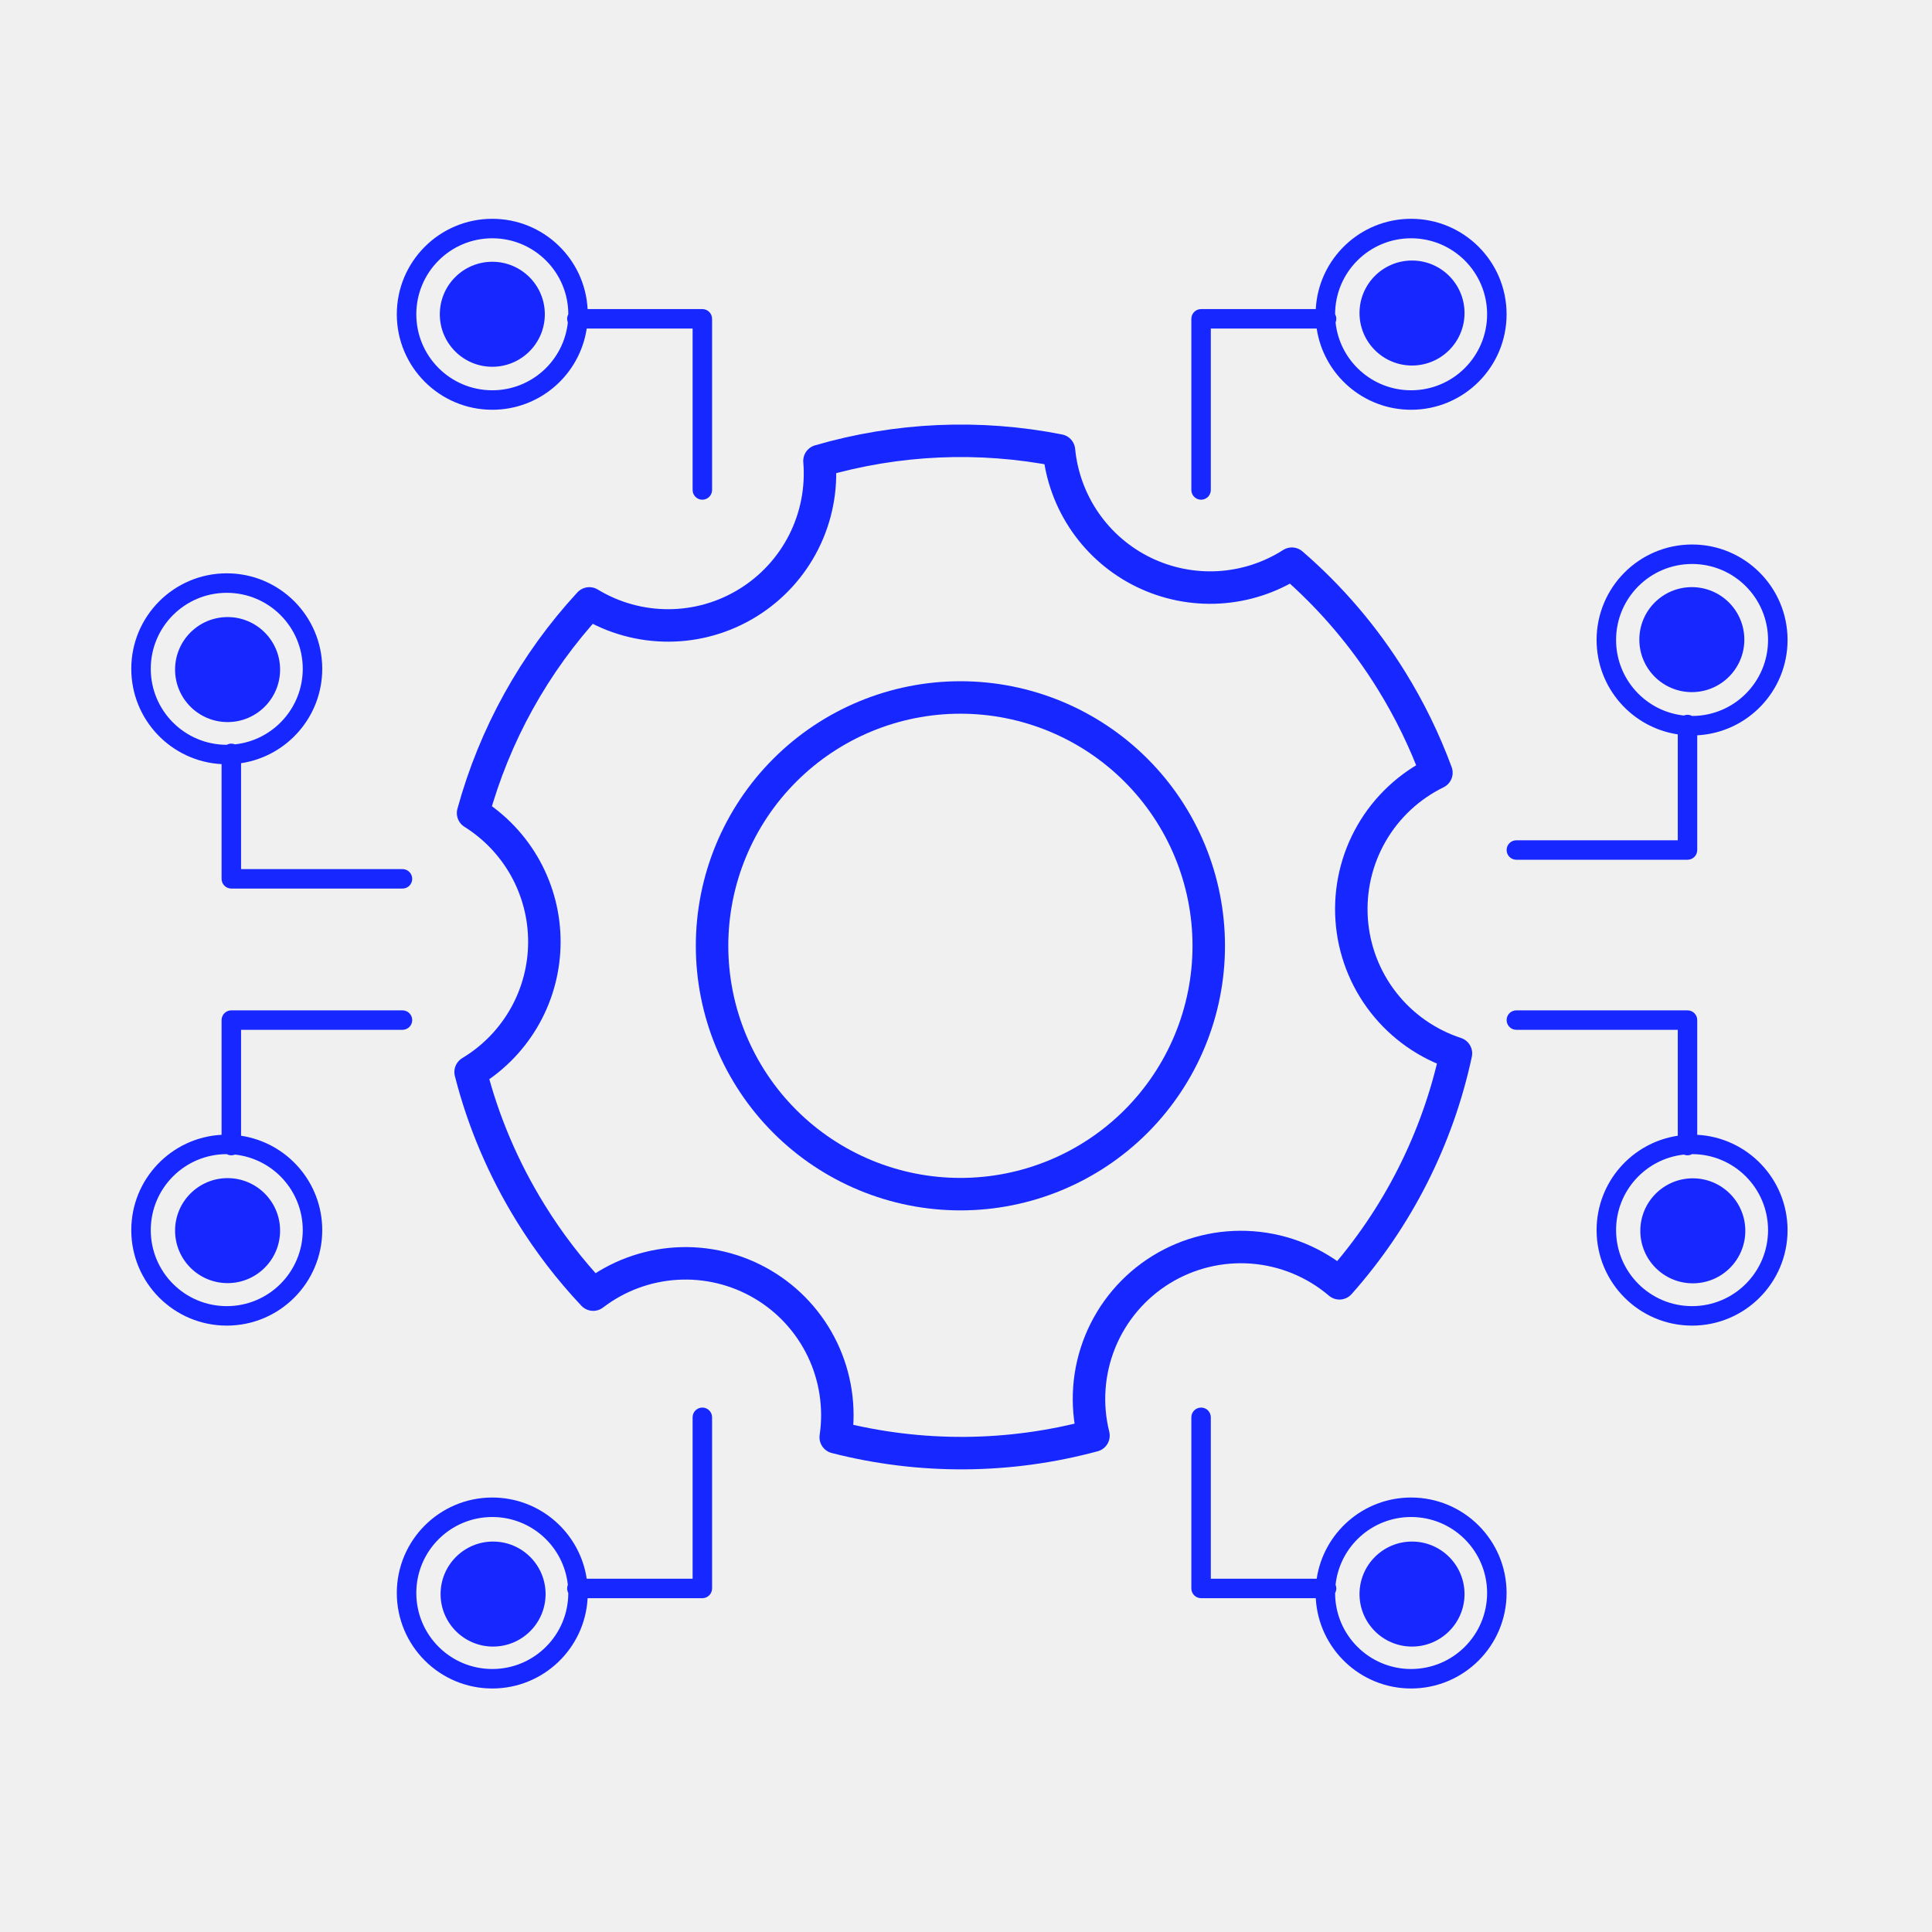
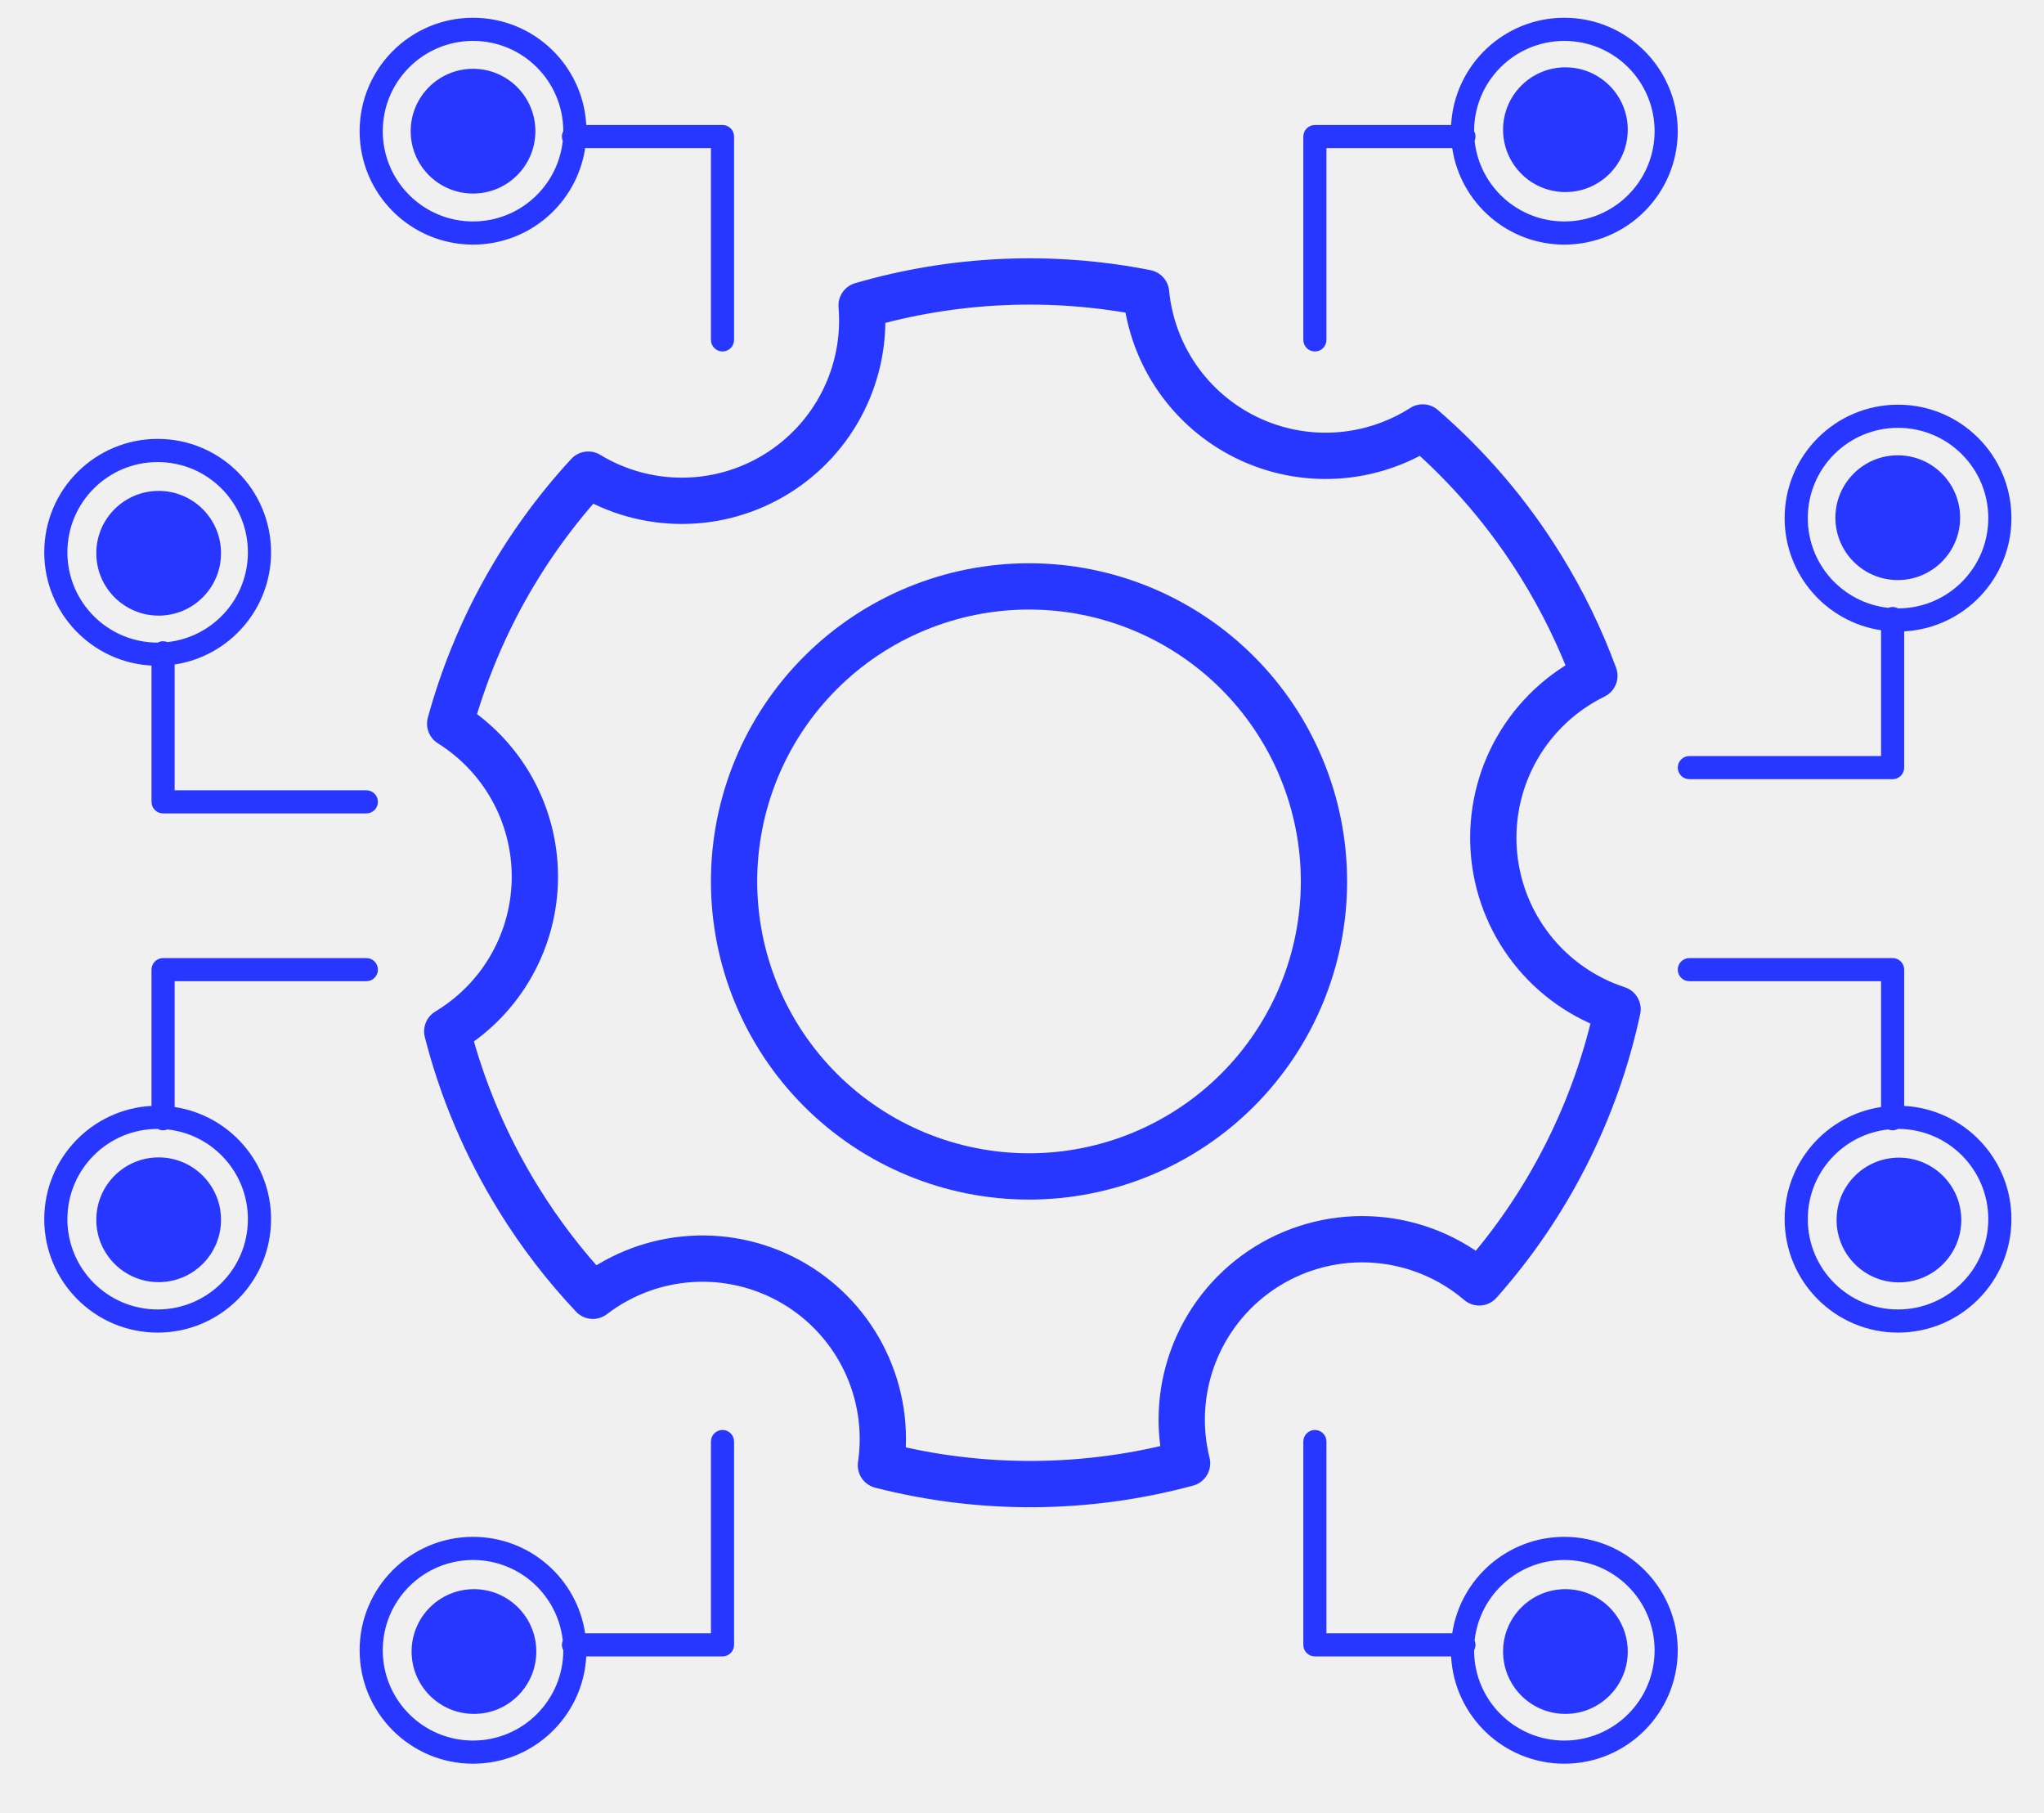
- <svg xmlns="http://www.w3.org/2000/svg" width="119" height="119" viewBox="0 0 119 119" fill="none">
-   <g clip-path="url(#clip0_230_5094)">
-     <path d="M74.452 58.257C74.452 62.313 72.84 66.204 69.972 69.073C67.103 71.941 63.212 73.553 59.156 73.553C55.099 73.553 51.208 71.941 48.34 69.073C45.471 66.204 43.859 62.313 43.859 58.257C43.859 54.2 45.471 50.309 48.34 47.441C51.208 44.572 55.099 42.96 59.156 42.96C63.212 42.96 67.103 44.572 69.972 47.441C72.84 50.309 74.452 54.2 74.452 58.257Z" stroke="#1727FF" stroke-width="2" />
-     <path d="M67.352 88.424C62.158 89.828 56.688 89.864 51.476 88.528C51.747 86.687 51.463 84.806 50.66 83.128C49.856 81.449 48.57 80.048 46.966 79.105C45.362 78.161 43.512 77.717 41.655 77.831C39.797 77.944 38.016 78.609 36.538 79.741C35.091 78.206 33.803 76.528 32.695 74.734C30.98 71.964 29.75 69.03 28.987 66.031L29.098 65.962C30.45 65.126 31.566 63.959 32.342 62.571C33.117 61.184 33.526 59.622 33.53 58.032C33.534 56.443 33.133 54.879 32.365 53.487C31.596 52.096 30.486 50.923 29.139 50.08C30.457 45.264 32.913 40.835 36.299 37.166C37.774 38.062 39.468 38.531 41.194 38.523C42.919 38.516 44.608 38.031 46.075 37.122C47.543 36.214 48.73 34.919 49.507 33.378C50.283 31.837 50.618 30.111 50.475 28.392C55.269 26.997 60.328 26.774 65.227 27.742C65.381 29.335 65.942 30.862 66.856 32.177C67.769 33.491 69.005 34.549 70.444 35.249C71.884 35.949 73.479 36.268 75.077 36.176C76.675 36.083 78.222 35.582 79.571 34.72C81.971 36.794 84.04 39.222 85.707 41.92C86.839 43.749 87.759 45.65 88.475 47.594C86.803 48.412 85.413 49.71 84.483 51.322C83.553 52.934 83.126 54.787 83.255 56.644C83.384 58.501 84.064 60.276 85.208 61.744C86.353 63.212 87.909 64.305 89.678 64.884C88.548 70.144 86.077 75.023 82.503 79.045C80.995 77.76 79.118 76.986 77.142 76.835C75.165 76.685 73.193 77.166 71.507 78.209C69.822 79.252 68.512 80.803 67.765 82.639C67.018 84.475 66.874 86.5 67.352 88.424Z" stroke="#1727FF" stroke-width="2" stroke-linejoin="round" />
-     <path d="M86.916 13.477C90.164 13.477 92.797 16.11 92.797 19.358C92.797 22.606 90.164 25.239 86.916 25.239C83.967 25.239 81.525 23.068 81.101 20.237H74.579V30.179C74.579 30.511 74.311 30.779 73.98 30.779C73.648 30.779 73.38 30.51 73.38 30.179V19.637C73.38 19.306 73.648 19.038 73.98 19.038H81.044C81.21 15.939 83.775 13.477 86.916 13.477ZM86.916 14.677C84.332 14.677 82.237 16.771 82.235 19.354C82.281 19.439 82.309 19.534 82.309 19.637C82.309 19.718 82.292 19.794 82.263 19.865C82.515 22.211 84.502 24.039 86.916 24.039C89.501 24.039 91.597 21.943 91.597 19.358C91.597 16.773 89.501 14.677 86.916 14.677ZM86.972 16.047C88.758 16.047 90.206 17.495 90.206 19.281C90.206 21.067 88.758 22.514 86.972 22.514C85.186 22.514 83.738 21.067 83.738 19.281C83.738 17.495 85.186 16.047 86.972 16.047Z" fill="#1727FF" />
-     <path d="M86.916 104.001C90.164 104.001 92.797 101.368 92.797 98.12C92.797 94.872 90.164 92.239 86.916 92.239C83.967 92.239 81.525 94.41 81.101 97.24H74.579V87.298C74.579 86.966 74.311 86.698 73.98 86.698C73.648 86.698 73.38 86.967 73.38 87.298V97.84C73.38 98.171 73.648 98.439 73.98 98.439H81.044C81.21 101.539 83.775 104.001 86.916 104.001ZM86.916 102.801C84.332 102.801 82.237 100.707 82.235 98.123C82.281 98.038 82.308 97.943 82.309 97.84C82.309 97.759 82.292 97.683 82.263 97.612C82.516 95.266 84.502 93.439 86.916 93.439C89.501 93.439 91.597 95.535 91.597 98.12C91.597 100.705 89.501 102.801 86.916 102.801ZM86.972 101.419C88.757 101.419 90.206 99.971 90.206 98.186C90.206 96.4 88.758 94.951 86.972 94.951C85.186 94.951 83.738 96.4 83.738 98.186C83.739 99.971 85.186 101.419 86.972 101.419Z" fill="#1727FF" />
-     <path d="M30.322 13.477C27.074 13.477 24.441 16.11 24.441 19.358C24.442 22.606 27.075 25.239 30.322 25.239C33.271 25.239 35.713 23.068 36.138 20.237H42.661V30.179C42.661 30.511 42.929 30.779 43.261 30.779C43.592 30.779 43.86 30.51 43.86 30.179V19.637C43.86 19.306 43.592 19.038 43.261 19.038H36.194C36.028 15.939 33.463 13.477 30.322 13.477ZM30.322 14.677C32.907 14.677 35.004 16.773 35.004 19.358C34.959 19.442 34.932 19.536 34.932 19.637C34.932 19.716 34.948 19.792 34.976 19.861C34.725 22.209 32.737 24.039 30.322 24.039C27.737 24.038 25.642 21.943 25.642 19.358C25.642 16.773 27.737 14.677 30.322 14.677ZM30.323 16.123C28.537 16.124 27.09 17.572 27.09 19.358C27.09 21.144 28.538 22.591 30.323 22.591C32.109 22.591 33.557 21.144 33.558 19.358C33.558 17.572 32.109 16.123 30.323 16.123Z" fill="#1727FF" />
-     <path d="M30.322 104.001C27.075 104.001 24.442 101.368 24.441 98.12C24.441 94.872 27.074 92.239 30.322 92.239C33.271 92.239 35.713 94.41 36.138 97.24H42.661V87.298C42.661 86.966 42.929 86.698 43.261 86.698C43.592 86.698 43.86 86.967 43.86 87.298V97.84C43.86 98.171 43.592 98.439 43.261 98.439H36.194C36.028 101.539 33.463 104.001 30.322 104.001ZM30.322 102.801C32.907 102.801 35.003 100.705 35.003 98.12V98.119C34.959 98.035 34.932 97.941 34.932 97.84C34.932 97.761 34.948 97.686 34.976 97.617C34.725 95.269 32.738 93.439 30.322 93.439C27.737 93.439 25.642 95.535 25.642 98.12C25.642 100.705 27.737 102.801 30.322 102.801ZM30.37 101.419C28.584 101.419 27.137 99.971 27.137 98.186C27.137 96.4 28.584 94.951 30.37 94.951C32.156 94.951 33.605 96.4 33.605 98.186C33.604 99.971 32.156 101.419 30.37 101.419Z" fill="#1727FF" />
-     <path d="M8.086 41.194C8.086 37.946 10.719 35.313 13.967 35.313C17.215 35.313 19.848 37.946 19.848 41.194C19.848 44.143 17.677 46.584 14.848 47.009L14.848 53.532L24.79 53.532C25.121 53.532 25.39 53.801 25.39 54.132C25.39 54.463 25.121 54.731 24.79 54.731L14.248 54.731C13.917 54.731 13.649 54.463 13.648 54.132L13.648 47.066C10.549 46.901 8.086 44.335 8.086 41.194ZM9.286 41.194C9.286 43.779 11.382 45.875 13.967 45.875L13.968 45.875C14.052 45.83 14.146 45.803 14.248 45.803C14.328 45.803 14.403 45.819 14.473 45.848C16.82 45.596 18.647 43.608 18.648 41.194C18.648 38.609 16.552 36.514 13.967 36.514C11.382 36.514 9.286 38.609 9.286 41.194ZM10.784 41.242C10.784 39.456 12.232 38.008 14.018 38.008C15.803 38.008 17.252 39.456 17.252 41.242C17.252 43.028 15.803 44.476 14.018 44.476C12.232 44.475 10.784 43.028 10.784 41.242Z" fill="#1727FF" />
-     <path d="M110.103 39.419C110.103 36.171 107.469 33.538 104.222 33.538C100.974 33.538 98.341 36.171 98.341 39.419C98.341 42.367 100.511 44.808 103.341 45.233L103.341 51.757L93.398 51.757C93.067 51.757 92.799 52.025 92.799 52.356C92.799 52.687 93.067 52.956 93.398 52.956L103.94 52.956C104.272 52.956 104.54 52.687 104.54 52.356L104.54 45.291C107.64 45.125 110.102 42.56 110.103 39.419ZM108.902 39.419C108.902 42.004 106.807 44.099 104.222 44.099L104.221 44.099C104.137 44.055 104.042 44.027 103.94 44.027C103.861 44.027 103.785 44.044 103.716 44.072C101.369 43.82 99.541 41.833 99.541 39.419C99.541 36.834 101.637 34.738 104.222 34.738C106.807 34.738 108.902 36.834 108.902 39.419ZM107.441 39.397C107.441 37.611 105.993 36.164 104.207 36.164C102.421 36.164 100.974 37.611 100.974 39.397C100.974 41.183 102.421 42.63 104.207 42.631C105.993 42.631 107.441 41.183 107.441 39.397Z" fill="#1727FF" />
-     <path d="M8.086 75.769C8.086 79.017 10.719 81.65 13.967 81.65C17.215 81.65 19.848 79.017 19.848 75.769C19.848 72.821 17.678 70.38 14.848 69.955L14.848 63.431L24.79 63.431C25.121 63.431 25.39 63.163 25.39 62.831C25.39 62.5 25.121 62.232 24.79 62.232L14.248 62.232C13.917 62.232 13.649 62.5 13.648 62.831L13.648 69.897C10.549 70.062 8.086 72.628 8.086 75.769ZM9.286 75.769C9.286 73.184 11.382 71.088 13.967 71.088L13.968 71.088C14.052 71.133 14.146 71.161 14.248 71.161C14.328 71.161 14.403 71.144 14.473 71.116C16.82 71.368 18.647 73.355 18.648 75.769C18.648 78.354 16.552 80.45 13.967 80.45C11.382 80.45 9.286 78.354 9.286 75.769ZM10.784 75.799C10.784 77.585 12.232 79.032 14.018 79.033C15.803 79.033 17.252 77.585 17.252 75.799C17.252 74.013 15.803 72.566 14.018 72.566C12.232 72.566 10.784 74.014 10.784 75.799Z" fill="#1727FF" />
-     <path d="M110.103 75.769C110.103 79.017 107.469 81.65 104.222 81.65C100.974 81.65 98.341 79.017 98.341 75.769C98.341 72.82 100.511 70.38 103.341 69.955L103.341 63.431L93.398 63.431C93.067 63.431 92.799 63.163 92.799 62.831C92.799 62.5 93.067 62.232 93.398 62.232L103.94 62.232C104.272 62.232 104.54 62.5 104.54 62.831L104.54 69.897C107.64 70.062 110.102 72.628 110.103 75.769ZM108.902 75.769C108.902 73.184 106.807 71.088 104.222 71.088L104.221 71.088C104.137 71.133 104.042 71.161 103.94 71.161C103.861 71.161 103.785 71.144 103.716 71.116C101.369 71.368 99.541 73.355 99.541 75.769C99.541 78.354 101.637 80.45 104.222 80.45C106.807 80.45 108.902 78.354 108.902 75.769ZM107.501 75.812C107.501 77.598 106.053 79.045 104.268 79.045C102.482 79.045 101.034 77.598 101.034 75.812C101.034 74.026 102.482 72.578 104.268 72.578C106.054 72.578 107.501 74.026 107.501 75.812Z" fill="#1727FF" />
+ <svg xmlns="http://www.w3.org/2000/svg" width="106" height="94" viewBox="0 0 106 94" fill="none">
+   <g clip-path="url(#clip0_195_25431)">
+     <path d="M68.66 45.7C68.66 49.756 67.048 53.647 64.18 56.516C61.311 59.384 57.42 60.996 53.364 60.996C49.307 60.996 45.416 59.384 42.548 56.516C39.679 53.647 38.068 49.756 38.068 45.7C38.068 41.643 39.679 37.752 42.548 34.884C45.416 32.015 49.307 30.404 53.364 30.404C57.42 30.404 61.311 32.015 64.18 34.884C67.048 37.752 68.66 41.643 68.66 45.7Z" stroke="#2837FF" stroke-width="2.4" />
+     <path d="M61.56 75.867C56.366 77.271 50.896 77.307 45.684 75.971C45.955 74.13 45.671 72.249 44.867 70.571C44.064 68.892 42.778 67.491 41.173 66.548C39.569 65.604 37.72 65.16 35.862 65.274C34.005 65.387 32.223 66.052 30.746 67.184C29.299 65.649 28.011 63.972 26.902 62.177C25.188 59.407 23.958 56.473 23.194 53.474L23.306 53.405C24.657 52.569 25.774 51.402 26.549 50.014C27.325 48.627 27.734 47.065 27.738 45.475C27.742 43.886 27.341 42.322 26.573 40.93C25.804 39.539 24.694 38.367 23.346 37.523C24.665 32.707 27.12 28.279 30.507 24.609C31.982 25.505 33.676 25.974 35.401 25.966C37.127 25.959 38.816 25.474 40.283 24.565C41.75 23.657 42.938 22.362 43.714 20.821C44.491 19.28 44.826 17.554 44.682 15.835C49.477 14.44 54.536 14.217 59.434 15.185C59.589 16.779 60.15 18.305 61.063 19.62C61.977 20.934 63.213 21.992 64.652 22.692C66.091 23.392 67.686 23.712 69.284 23.619C70.882 23.526 72.43 23.025 73.779 22.163C76.178 24.237 78.248 26.665 79.915 29.363C81.047 31.192 81.967 33.093 82.683 35.037C81.011 35.855 79.621 37.153 78.691 38.765C77.761 40.377 77.334 42.23 77.463 44.087C77.592 45.944 78.272 47.719 79.416 49.187C80.56 50.655 82.117 51.748 83.885 52.327C82.756 57.587 80.284 62.466 76.711 66.489C75.203 65.203 73.326 64.429 71.349 64.278C69.373 64.128 67.4 64.609 65.715 65.652C64.03 66.695 62.72 68.247 61.973 70.082C61.226 71.918 61.081 73.944 61.56 75.867Z" stroke="#2837FF" stroke-width="2.4" stroke-linejoin="round" />
+     <path d="M81.125 0.921C84.373 0.921 87.006 3.554 87.006 6.802C87.006 10.049 84.373 12.682 81.125 12.682C78.176 12.682 75.735 10.511 75.311 7.681H68.788V17.623C68.788 17.954 68.52 18.223 68.189 18.223C67.858 18.222 67.589 17.954 67.589 17.623V7.081C67.589 6.75 67.858 6.481 68.189 6.481H75.253C75.419 3.382 77.985 0.921 81.125 0.921ZM81.125 2.121C78.541 2.121 76.446 4.215 76.445 6.799C76.49 6.883 76.518 6.978 76.518 7.081C76.518 7.162 76.501 7.238 76.472 7.308C76.725 9.655 78.712 11.482 81.125 11.482C83.71 11.482 85.806 9.387 85.806 6.802C85.806 4.216 83.71 2.121 81.125 2.121ZM81.181 3.491C82.967 3.491 84.414 4.939 84.414 6.724C84.414 8.51 82.967 9.958 81.181 9.958C79.395 9.958 77.948 8.51 77.948 6.724C77.948 4.939 79.395 3.491 81.181 3.491Z" fill="#2837FF" />
+     <path d="M81.125 91.445C84.373 91.445 87.006 88.812 87.006 85.564C87.006 82.316 84.373 79.683 81.125 79.683C78.177 79.683 75.736 81.853 75.311 84.684H68.788V74.742C68.788 74.41 68.52 74.142 68.189 74.142C67.858 74.142 67.589 74.41 67.589 74.742V85.284C67.589 85.615 67.858 85.883 68.189 85.883H75.253C75.419 88.982 77.985 91.445 81.125 91.445ZM81.125 90.245C78.541 90.244 76.446 88.15 76.445 85.566C76.49 85.481 76.518 85.386 76.518 85.284C76.518 85.203 76.501 85.126 76.472 85.056C76.725 82.71 78.712 80.883 81.125 80.883C83.71 80.883 85.806 82.979 85.806 85.564C85.806 88.149 83.71 90.245 81.125 90.245ZM81.181 88.863C82.967 88.863 84.414 87.415 84.414 85.629C84.414 83.843 82.967 82.395 81.181 82.395C79.395 82.395 77.948 83.843 77.948 85.629C77.948 87.415 79.395 88.863 81.181 88.863Z" fill="#2837FF" />
+     <path d="M24.531 0.921C21.283 0.921 18.65 3.554 18.65 6.802C18.65 10.049 21.283 12.682 24.531 12.682C27.48 12.682 29.921 10.511 30.345 7.681H36.869V17.623C36.869 17.954 37.137 18.222 37.468 18.223C37.8 18.223 38.068 17.954 38.068 17.623V7.081C38.068 6.75 37.8 6.481 37.468 6.481H30.403C30.237 3.382 27.671 0.921 24.531 0.921ZM24.531 2.121C27.116 2.121 29.211 4.216 29.211 6.801C29.167 6.885 29.139 6.979 29.139 7.081C29.139 7.161 29.156 7.237 29.184 7.306C28.932 9.654 26.945 11.482 24.531 11.482C21.946 11.482 19.85 9.387 19.85 6.802C19.85 4.216 21.946 2.121 24.531 2.121ZM24.532 3.567C22.746 3.567 21.298 5.016 21.298 6.802C21.299 8.587 22.746 10.035 24.532 10.035C26.317 10.035 27.765 8.587 27.765 6.802C27.765 5.016 26.318 3.567 24.532 3.567Z" fill="#2837FF" />
+     <path d="M24.531 91.445C21.283 91.445 18.65 88.812 18.65 85.564C18.65 82.316 21.283 79.683 24.531 79.683C27.48 79.683 29.921 81.853 30.345 84.684H36.869V74.742C36.869 74.41 37.137 74.142 37.468 74.142C37.8 74.142 38.068 74.41 38.068 74.742V85.284C38.068 85.615 37.8 85.883 37.468 85.883H30.403C30.237 88.982 27.671 91.445 24.531 91.445ZM24.531 90.245C27.116 90.244 29.212 88.149 29.212 85.564C29.168 85.48 29.139 85.385 29.139 85.284C29.139 85.204 29.156 85.128 29.184 85.059C28.933 82.711 26.945 80.883 24.531 80.883C21.946 80.883 19.85 82.979 19.85 85.564C19.85 88.149 21.946 90.245 24.531 90.245ZM24.579 88.863C22.793 88.863 21.345 87.415 21.345 85.629C21.345 83.843 22.793 82.395 24.579 82.395C26.364 82.395 27.812 83.843 27.812 85.629C27.812 87.415 26.364 88.863 24.579 88.863Z" fill="#2837FF" />
+     <path d="M2.295 28.637C2.295 25.39 4.928 22.756 8.176 22.756C11.424 22.756 14.056 25.39 14.057 28.637C14.057 31.586 11.887 34.028 9.057 34.453L9.057 40.975L18.999 40.975C19.33 40.975 19.598 41.244 19.599 41.575C19.599 41.906 19.33 42.174 18.999 42.174L8.457 42.174C8.126 42.174 7.857 41.906 7.857 41.575L7.857 34.509C4.758 34.344 2.295 31.778 2.295 28.637ZM3.495 28.637C3.495 31.222 5.591 33.318 8.176 33.318L8.178 33.318C8.261 33.274 8.356 33.246 8.457 33.246C8.537 33.246 8.612 33.263 8.682 33.292C11.029 33.039 12.856 31.052 12.856 28.637C12.856 26.052 10.761 23.957 8.176 23.957C5.591 23.957 3.495 26.052 3.495 28.637ZM4.994 28.685C4.994 26.899 6.442 25.452 8.227 25.452C10.013 25.452 11.462 26.899 11.462 28.685C11.462 30.471 10.013 31.919 8.227 31.919C6.442 31.919 4.994 30.471 4.994 28.685Z" fill="#2837FF" />
+     <path d="M104.311 26.863C104.311 23.615 101.678 20.982 98.43 20.982C95.183 20.982 92.55 23.615 92.55 26.863C92.55 29.811 94.72 32.252 97.55 32.677L97.55 39.2L87.607 39.2C87.276 39.2 87.008 39.468 87.008 39.799C87.008 40.13 87.276 40.398 87.607 40.399L98.149 40.399C98.481 40.399 98.749 40.13 98.749 39.799L98.749 32.735C101.849 32.569 104.311 30.003 104.311 26.863ZM103.111 26.863C103.111 29.448 101.015 31.544 98.43 31.544C98.346 31.499 98.251 31.47 98.149 31.47C98.07 31.47 97.994 31.488 97.925 31.516C95.578 31.264 93.75 29.277 93.75 26.863C93.75 24.277 95.845 22.182 98.43 22.182C101.016 22.182 103.111 24.277 103.111 26.863ZM101.65 26.841C101.65 25.055 100.202 23.607 98.416 23.607C96.63 23.607 95.182 25.055 95.182 26.841C95.183 28.627 96.63 30.074 98.416 30.075C100.202 30.075 101.65 28.627 101.65 26.841Z" fill="#2837FF" />
+     <path d="M2.295 63.212C2.295 66.46 4.928 69.093 8.176 69.093C11.424 69.093 14.057 66.46 14.057 63.212C14.056 60.264 11.887 57.823 9.057 57.398L9.057 50.874L18.999 50.874C19.33 50.874 19.599 50.606 19.599 50.275C19.599 49.944 19.33 49.675 18.999 49.675L8.457 49.675C8.126 49.675 7.857 49.944 7.857 50.275L7.857 57.34C4.758 57.506 2.295 60.072 2.295 63.212ZM3.495 63.212C3.495 60.627 5.591 58.532 8.176 58.532L8.177 58.532C8.261 58.576 8.355 58.604 8.457 58.604C8.537 58.604 8.612 58.587 8.682 58.559C11.029 58.811 12.856 60.798 12.856 63.212C12.856 65.797 10.761 67.893 8.176 67.893C5.591 67.893 3.495 65.797 3.495 63.212ZM4.994 63.243C4.994 65.028 6.442 66.477 8.227 66.477C10.013 66.477 11.462 65.029 11.462 63.243C11.462 61.457 10.013 60.009 8.227 60.009C6.442 60.009 4.994 61.457 4.994 63.243Z" fill="#2837FF" />
+     <path d="M104.311 63.212C104.311 66.46 101.678 69.093 98.43 69.093C95.183 69.093 92.55 66.46 92.55 63.212C92.55 60.264 94.72 57.823 97.55 57.398L97.55 50.874L87.607 50.874C87.276 50.874 87.008 50.606 87.008 50.275C87.008 49.944 87.276 49.675 87.607 49.675L98.149 49.675C98.481 49.675 98.749 49.944 98.749 50.275L98.749 57.34C101.849 57.506 104.311 60.071 104.311 63.212ZM103.111 63.212C103.111 60.627 101.015 58.532 98.43 58.532L98.429 58.532C98.346 58.576 98.251 58.604 98.149 58.604C98.07 58.604 97.994 58.587 97.925 58.559C95.577 58.811 93.75 60.798 93.75 63.212C93.75 65.797 95.845 67.893 98.43 67.893C101.016 67.893 103.111 65.797 103.111 63.212ZM101.711 63.255C101.711 65.041 100.263 66.489 98.477 66.489C96.691 66.489 95.244 65.041 95.244 63.255C95.244 61.469 96.691 60.022 98.477 60.022C100.263 60.022 101.711 61.469 101.711 63.255Z" fill="#2837FF" />
  </g>
  <defs>
-     <clipPath id="clip0_230_5094">
-       <rect width="104.75" height="92.322" fill="white" transform="translate(6.67871 13.4475)" />
+     <clipPath id="clip0_195_25431">
+       <rect width="104.75" height="92.322" fill="white" transform="translate(0.887451 0.891144)" />
    </clipPath>
  </defs>
</svg>
